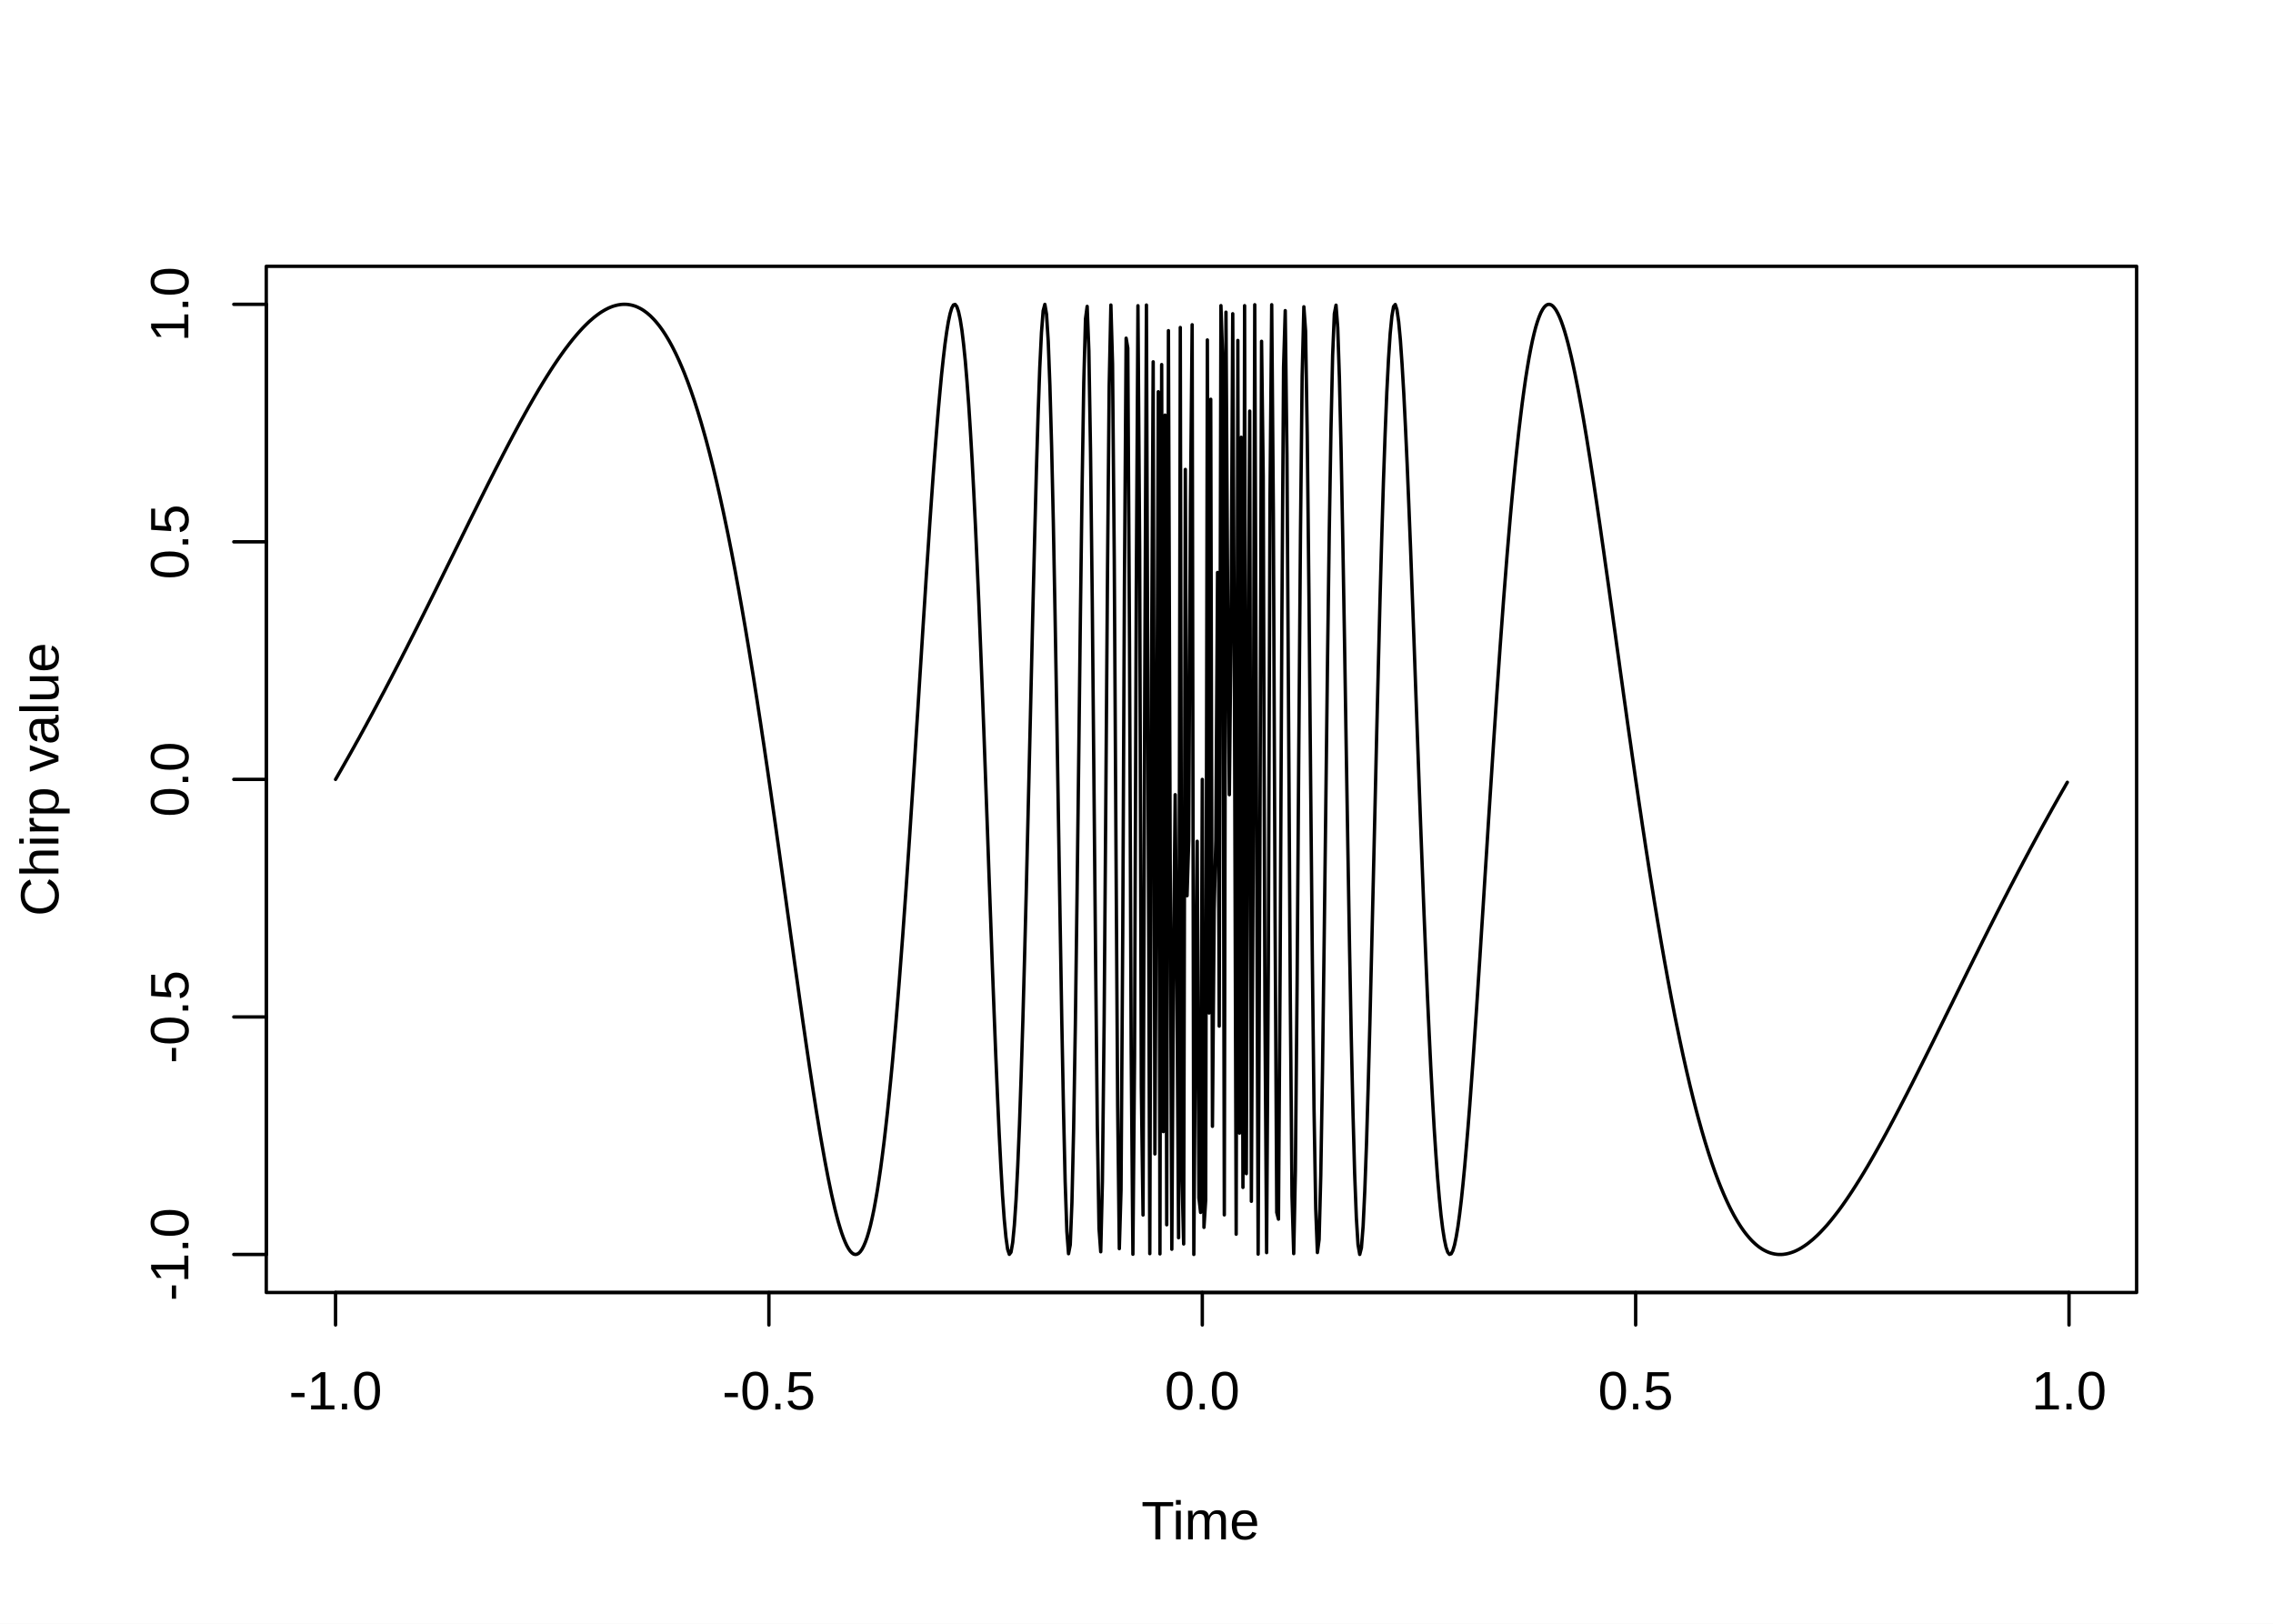
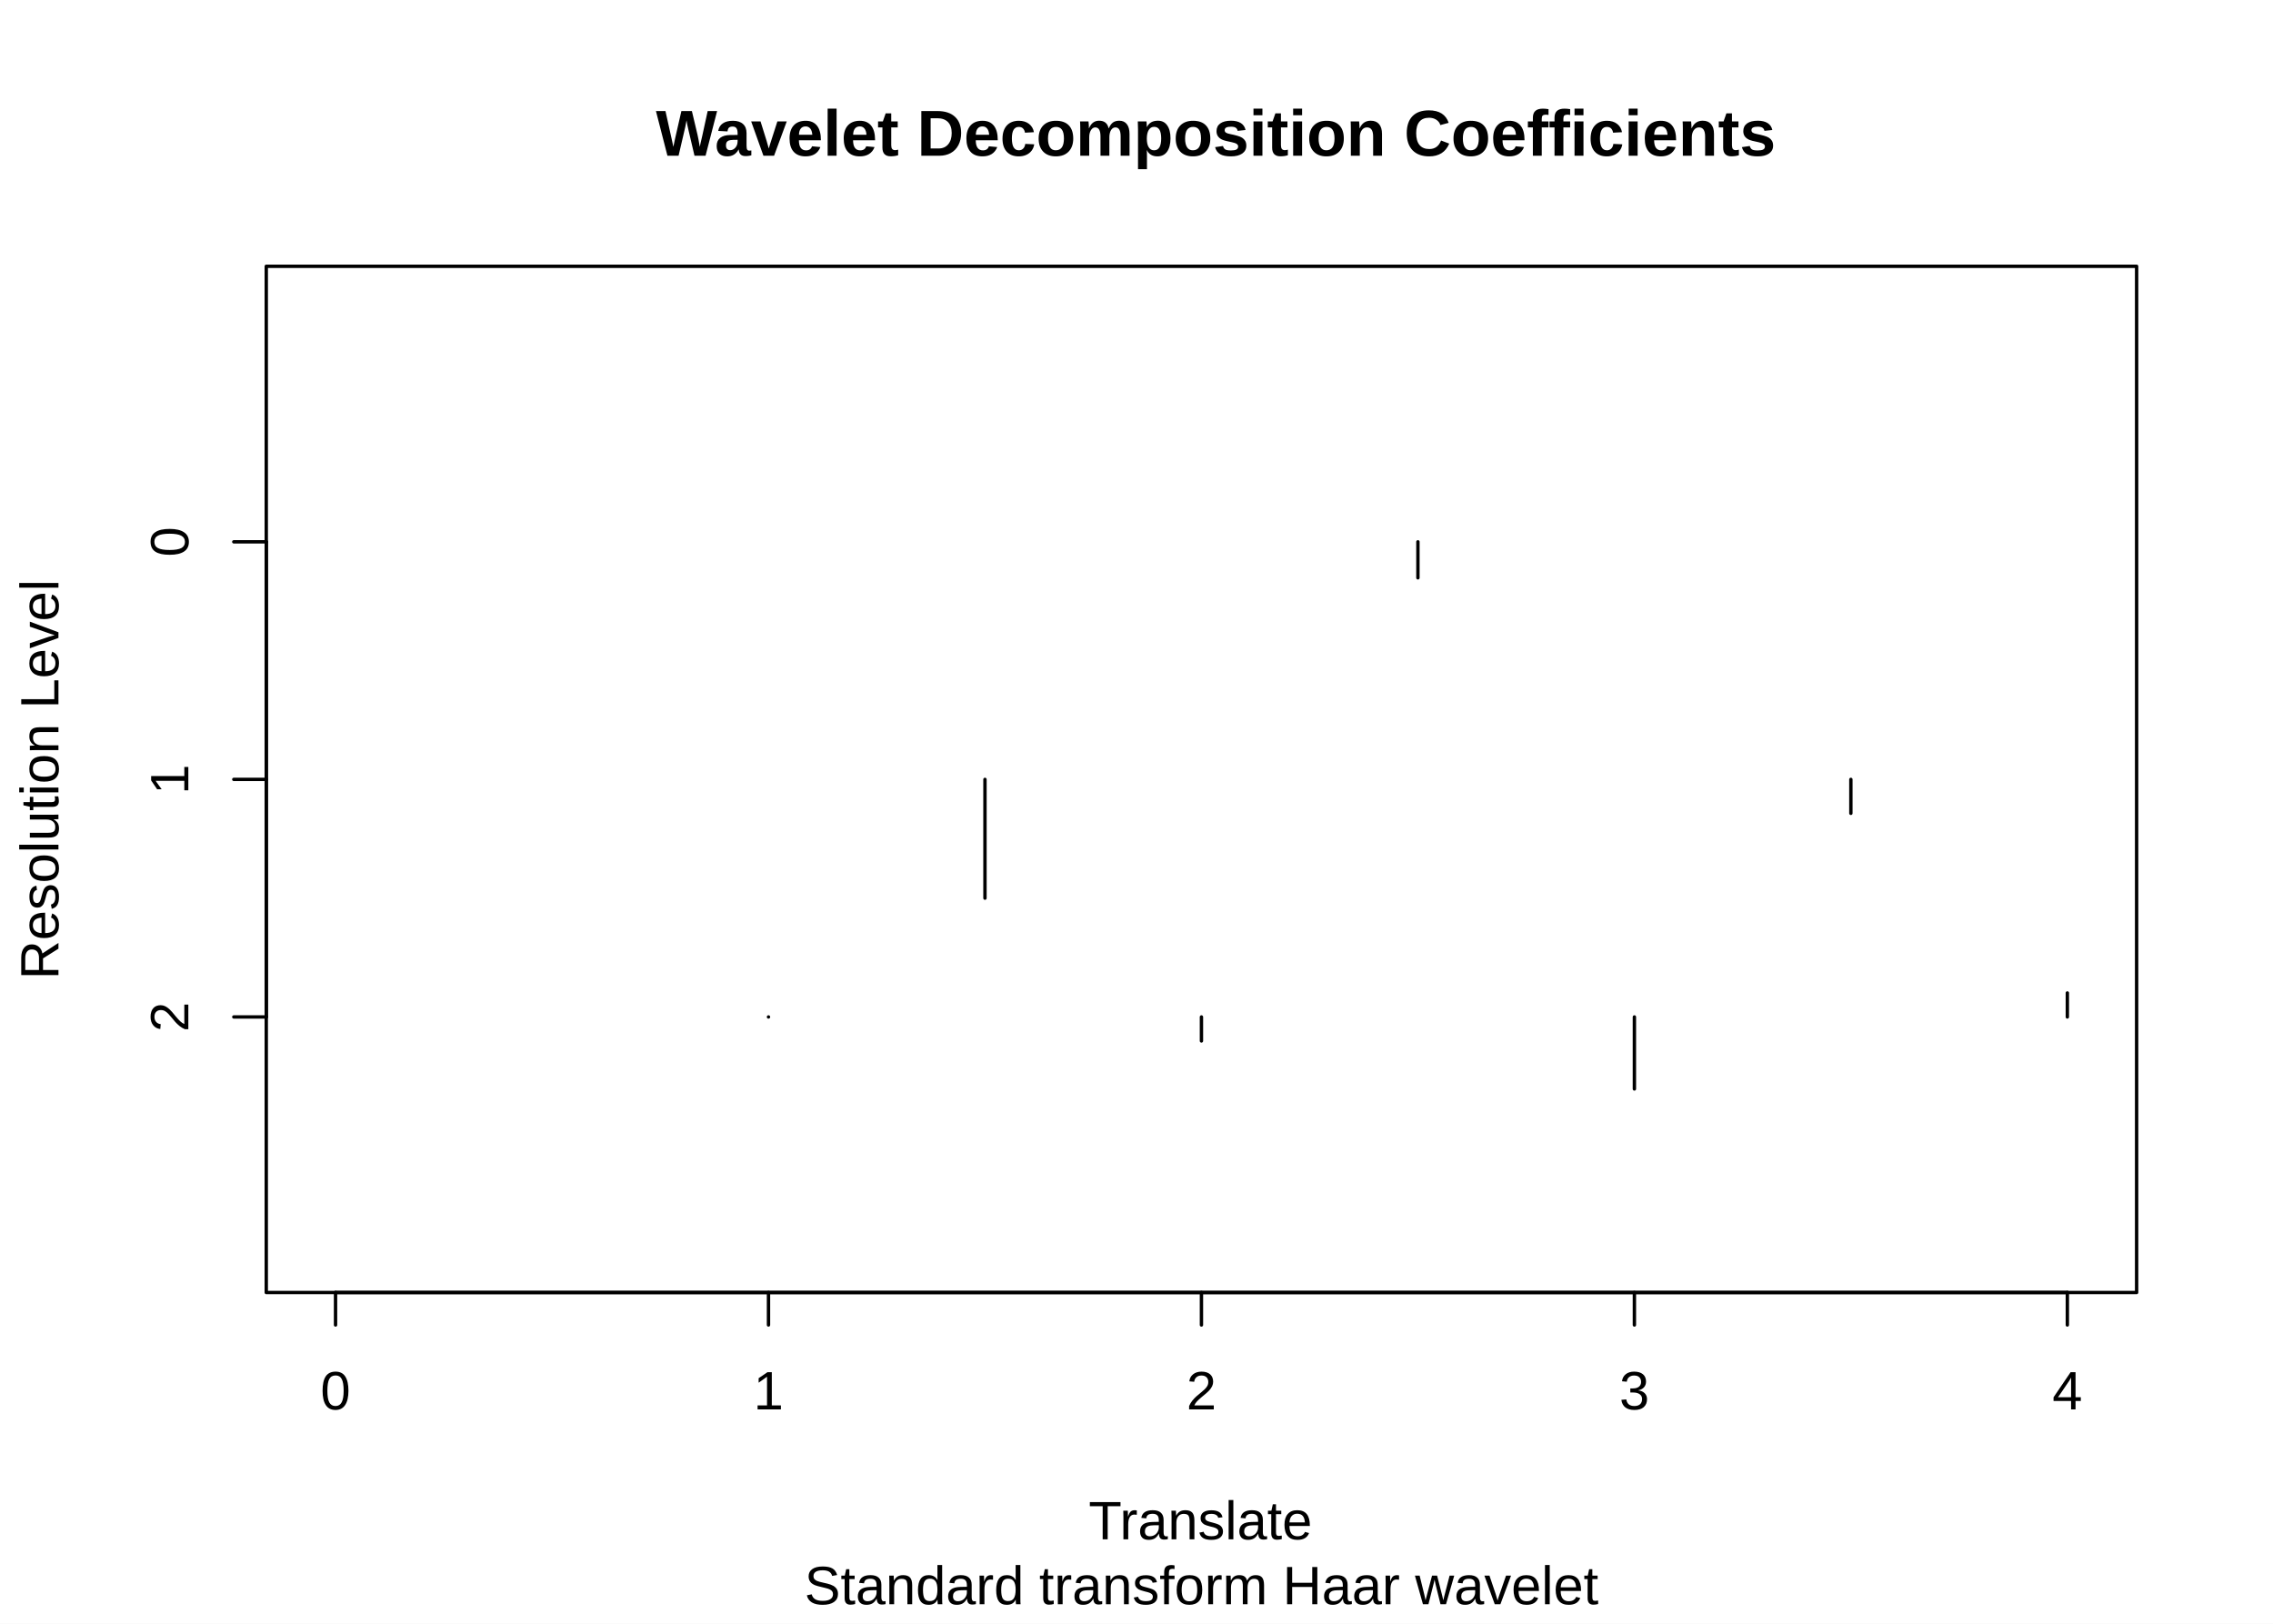
<svg xmlns="http://www.w3.org/2000/svg" viewBox="0 0 504.00 360.00">
  <defs>
    <style type="text/css">
    line, polyline, path, rect, circle {
      fill: none;
      stroke: #000000;
      stroke-linecap: round;
      stroke-linejoin: round;
      stroke-miterlimit: 10.00;
    }
  </style>
  </defs>
  <rect width="100%" height="100%" style="stroke: none; fill: #FFFFFF;" />
+   <polyline points="59.04,286.56 473.76,286.56 473.76,59.04 59.04,59.04 59.04,286.56 " style="stroke-width: 0.75;" />
+   <text x="145.43" y="34.53" style="font-size: 14.40px; font-weight: bold; font-family: Arial;" textLength="241.93px" lengthAdjust="spacingAndGlyphs">Wavelet Decomposition Coefficients</text>
+   <text x="178.36" y="355.68" style="font-size: 12.00px; font-family: Arial;" textLength="176.08px" lengthAdjust="spacingAndGlyphs">Standard transform Haar wavelet</text>
+   <text x="241.39" y="341.28" style="font-size: 12.00px; font-family: Arial;" textLength="50.02px" lengthAdjust="spacingAndGlyphs">Translate</text>
+   <text transform="translate(12.96,217.16) rotate(-90)" style="font-size: 12.00px; font-family: Arial;" textLength="88.72px" lengthAdjust="spacingAndGlyphs">Resolution Level</text>
+   <line x1="59.04" y1="225.47" x2="59.04" y2="120.13" style="stroke-width: 0.75;" />
+   <line x1="59.04" y1="225.47" x2="51.84" y2="225.47" style="stroke-width: 0.75;" />
+   <line x1="59.04" y1="172.80" x2="51.84" y2="172.80" style="stroke-width: 0.75;" />
+   <line x1="59.04" y1="120.13" x2="51.84" y2="120.13" style="stroke-width: 0.75;" />
+   <text transform="translate(41.76,228.80) rotate(-90)" style="font-size: 12.00px; font-family: Arial;" textLength="6.67px" lengthAdjust="spacingAndGlyphs">2</text>
+   <text transform="translate(41.76,176.14) rotate(-90)" style="font-size: 12.00px; font-family: Arial;" textLength="6.67px" lengthAdjust="spacingAndGlyphs">1</text>
+   <text transform="translate(41.76,123.47) rotate(-90)" style="font-size: 12.00px; font-family: Arial;" textLength="6.67px" lengthAdjust="spacingAndGlyphs">0</text>
+   <line x1="74.40" y1="286.56" x2="458.40" y2="286.56" style="stroke-width: 0.75;" />
+   <line x1="74.40" y1="286.56" x2="74.40" y2="293.76" style="stroke-width: 0.75;" />
+   <line x1="170.40" y1="286.56" x2="170.40" y2="293.76" style="stroke-width: 0.75;" />
+   <line x1="266.40" y1="286.56" x2="266.40" y2="293.76" style="stroke-width: 0.75;" />
+   <line x1="362.40" y1="286.56" x2="362.40" y2="293.76" style="stroke-width: 0.75;" />
+   <line x1="458.40" y1="286.56" x2="458.40" y2="293.76" style="stroke-width: 0.75;" />
+   <text x="71.06" y="312.48" style="font-size: 12.00px; font-family: Arial;" textLength="6.67px" lengthAdjust="spacingAndGlyphs">0</text>
+   <text x="167.06" y="312.48" style="font-size: 12.00px; font-family: Arial;" textLength="6.67px" lengthAdjust="spacingAndGlyphs">1</text>
+   <text x="263.06" y="312.48" style="font-size: 12.00px; font-family: Arial;" textLength="6.67px" lengthAdjust="spacingAndGlyphs">2</text>
+   <text x="359.06" y="312.48" style="font-size: 12.00px; font-family: Arial;" textLength="6.67px" lengthAdjust="spacingAndGlyphs">3</text>
+   <text x="455.06" y="312.48" style="font-size: 12.00px; font-family: Arial;" textLength="6.67px" lengthAdjust="spacingAndGlyphs">4</text>
  <defs>
    <clipPath id="cpNTkuMDR8NDczLjc2fDI4Ni41Nnw1OS4wNA==">
      <rect x="59.04" y="59.04" width="414.72" height="227.52" />
    </clipPath>
  </defs>
-   <polyline points="74.40,172.80 74.78,172.15 75.15,171.50 75.53,170.85 75.90,170.19 76.28,169.53 76.65,168.87 77.03,168.21 77.40,167.55 77.78,166.88 78.15,166.21 78.53,165.54 78.90,164.86 79.28,164.19 79.66,163.51 80.03,162.82 80.41,162.14 80.78,161.45 81.16,160.77 81.53,160.07 81.91,159.38 82.28,158.69 82.66,157.99 83.03,157.29 83.41,156.59 83.78,155.88 84.16,155.18 84.53,154.47 84.91,153.76 85.29,153.05 85.66,152.33 86.04,151.61 86.41,150.90 86.79,150.18 87.16,149.45 87.54,148.73 87.91,148.00 88.29,147.28 88.66,146.55 89.04,145.82 89.41,145.08 89.79,144.35 90.17,143.61 90.54,142.87 90.92,142.13 91.29,141.39 91.67,140.65 92.04,139.91 92.42,139.16 92.79,138.42 93.17,137.67 93.54,136.92 93.92,136.17 94.29,135.42 94.67,134.67 95.05,133.91 95.42,133.16 95.80,132.40 96.17,131.65 96.55,130.89 96.92,130.13 97.30,129.37 97.67,128.61 98.05,127.85 98.42,127.09 98.80,126.33 99.17,125.57 99.55,124.81 99.92,124.05 100.30,123.29 100.68,122.52 101.05,121.76 101.43,121.00 101.80,120.24 102.18,119.48 102.55,118.71 102.93,117.95 103.30,117.19 103.68,116.43 104.05,115.67 104.43,114.91 104.80,114.16 105.18,113.40 105.56,112.64 105.93,111.89 106.31,111.13 106.68,110.38 107.06,109.63 107.43,108.88 107.81,108.13 108.18,107.38 108.56,106.64 108.93,105.90 109.31,105.16 109.68,104.42 110.06,103.68 110.44,102.95 110.81,102.22 111.19,101.49 111.56,100.76 111.94,100.04 112.31,99.32 112.69,98.60 113.06,97.89 113.44,97.18 113.81,96.47 114.19,95.77 114.56,95.07 114.94,94.37 115.31,93.68 115.69,92.99 116.07,92.31 116.44,91.63 116.82,90.96 117.19,90.29 117.57,89.63 117.94,88.98 118.32,88.32 118.69,87.68 119.07,87.04 119.44,86.40 119.82,85.78 120.19,85.16 120.57,84.54 120.95,83.93 121.32,83.33 121.70,82.74 122.07,82.15 122.45,81.57 122.82,81.00 123.20,80.44 123.57,79.89 123.95,79.34 124.32,78.81 124.70,78.28 125.07,77.76 125.45,77.25 125.83,76.75 126.20,76.26 126.58,75.78 126.95,75.31 127.33,74.85 127.70,74.41 128.08,73.97 128.45,73.55 128.83,73.13 129.20,72.73 129.58,72.34 129.95,71.97 130.33,71.60 130.70,71.25 131.08,70.92 131.46,70.59 131.83,70.28 132.21,69.99 132.58,69.71 132.96,69.44 133.33,69.19 133.71,68.96 134.08,68.74 134.46,68.54 134.83,68.35 135.21,68.18 135.58,68.03 135.96,67.89 136.34,67.78 136.71,67.68 137.09,67.60 137.46,67.54 137.84,67.49 138.21,67.47 138.59,67.47 138.96,67.48 139.34,67.52 139.71,67.58 140.09,67.66 140.46,67.76 140.84,67.88 141.22,68.03 141.59,68.20 141.97,68.39 142.34,68.60 142.72,68.84 143.09,69.11 143.47,69.39 143.84,69.71 144.22,70.04 144.59,70.41 144.97,70.80 145.34,71.21 145.72,71.66 146.10,72.13 146.47,72.62 146.85,73.15 147.22,73.70 147.60,74.29 147.97,74.90 148.35,75.54 148.72,76.21 149.10,76.91 149.47,77.64 149.85,78.40 150.22,79.19 150.60,80.02 150.97,80.87 151.35,81.76 151.73,82.68 152.10,83.64 152.48,84.62 152.85,85.64 153.23,86.70 153.60,87.78 153.98,88.90 154.35,90.06 154.73,91.25 155.10,92.47 155.48,93.73 155.85,95.03 156.23,96.36 156.61,97.73 156.98,99.13 157.36,100.57 157.73,102.04 158.11,103.55 158.48,105.10 158.86,106.68 159.23,108.30 159.61,109.96 159.98,111.65 160.36,113.38 160.73,115.14 161.11,116.95 161.49,118.78 161.86,120.66 162.24,122.57 162.61,124.51 162.99,126.49 163.36,128.51 163.74,130.56 164.11,132.64 164.49,134.76 164.86,136.91 165.24,139.10 165.61,141.32 165.99,143.57 166.36,145.85 166.74,148.16 167.12,150.50 167.49,152.88 167.87,155.28 168.24,157.71 168.62,160.16 168.99,162.65 169.37,165.15 169.74,167.68 170.12,170.24 170.49,172.81 170.87,175.41 171.24,178.02 171.62,180.65 172.00,183.30 172.37,185.96 172.75,188.64 173.12,191.32 173.50,194.02 173.87,196.72 174.25,199.43 174.62,202.14 175.00,204.85 175.37,207.56 175.75,210.26 176.12,212.96 176.50,215.66 176.88,218.34 177.25,221.01 177.63,223.66 178.00,226.29 178.38,228.90 178.75,231.48 179.13,234.04 179.50,236.56 179.88,239.05 180.25,241.49 180.63,243.90 181.00,246.26 181.38,248.57 181.75,250.83 182.13,253.03 182.51,255.16 182.88,257.24 183.26,259.24 183.63,261.16 184.01,263.01 184.38,264.78 184.76,266.45 185.13,268.04 185.51,269.53 185.88,270.91 186.26,272.19 186.63,273.36 187.01,274.41 187.39,275.35 187.76,276.15 188.14,276.83 188.51,277.37 188.89,277.77 189.26,278.03 189.64,278.13 190.01,278.08 190.39,277.88 190.76,277.51 191.14,276.97 191.51,276.26 191.89,275.38 192.27,274.32 192.64,273.08 193.02,271.65 193.39,270.03 193.77,268.22 194.14,266.21 194.52,264.01 194.89,261.61 195.27,259.02 195.64,256.22 196.02,253.22 196.39,250.03 196.77,246.63 197.14,243.04 197.52,239.26 197.90,235.28 198.27,231.11 198.65,226.76 199.02,222.23 199.40,217.52 199.77,212.65 200.15,207.63 200.52,202.45 200.90,197.13 201.27,191.69 201.65,186.12 202.02,180.46 202.40,174.71 202.78,168.88 203.15,162.99 203.53,157.07 203.90,151.13 204.28,145.19 204.65,139.27 205.03,133.39 205.40,127.59 205.78,121.88 206.15,116.30 206.53,110.86 206.90,105.60 207.28,100.55 207.66,95.73 208.03,91.18 208.41,86.94 208.78,83.02 209.16,79.48 209.53,76.32 209.91,73.60 210.28,71.34 210.66,69.56 211.03,68.31 211.41,67.61 211.78,67.49 212.16,67.97 212.53,69.07 212.91,70.82 213.29,73.23 213.66,76.31 214.04,80.06 214.41,84.51 214.79,89.63 215.16,95.42 215.54,101.87 215.91,108.96 216.29,116.65 216.66,124.91 217.04,133.70 217.41,142.95 217.79,152.61 218.17,162.61 218.54,172.85 218.92,183.26 219.29,193.73 219.67,204.14 220.04,214.39 220.42,224.35 220.79,233.88 221.17,242.85 221.54,251.12 221.92,258.54 222.29,264.97 222.67,270.28 223.05,274.31 223.42,276.96 223.80,278.10 224.17,277.63 224.55,275.48 224.92,271.59 225.30,265.93 225.67,258.51 226.05,249.37 226.42,238.59 226.80,226.30 227.17,212.67 227.55,197.93 227.92,182.34 228.30,166.23 228.68,149.96 229.05,133.94 229.43,118.62 229.80,104.45 230.18,91.93 230.55,81.53 230.93,73.72 231.30,68.92 231.68,67.48 232.05,69.69 232.43,75.70 232.80,85.53 233.18,99.06 233.56,115.95 233.93,135.69 234.31,157.58 234.68,180.70 235.06,203.97 235.43,226.15 235.81,245.94 236.18,261.98 236.56,273.02 236.93,277.96 237.31,275.98 237.68,266.68 238.06,250.20 238.44,227.23 238.81,199.19 239.19,168.11 239.56,136.62 239.94,107.77 240.31,84.79 240.69,70.71 241.06,67.93 241.44,77.83 241.81,100.26 242.19,133.27 242.56,173.01 242.94,213.92 243.31,249.30 243.69,272.36 244.07,277.53 244.44,261.96 244.82,226.88 245.19,178.34 245.57,126.85 245.94,85.69 246.32,67.63 246.69,80.70 247.07,124.13 247.44,186.08 247.82,245.16 248.19,276.84 248.57,263.83 248.95,206.98 249.32,130.46 249.70,74.98 250.07,77.17 250.45,142.90 250.82,232.54 251.20,278.08 251.57,234.27 251.95,130.99 252.32,67.78 252.70,121.98 253.07,241.02 253.45,269.38 253.83,152.71 254.20,67.63 254.58,173.65 254.95,277.95 255.33,149.96 255.70,80.22 256.08,255.84 256.45,183.85 256.83,86.85 257.20,278.00 257.58,80.83 257.95,250.89 258.33,92.03 258.70,271.55 259.08,73.31 259.46,187.76 259.83,276.97 260.21,213.64 260.58,176.19 260.96,219.14 261.33,274.42 261.71,72.61 262.08,260.86 262.46,275.80 262.83,104.08 263.21,198.59 263.58,186.33 263.96,111.85 264.34,72.00 264.71,278.12 265.09,224.72 265.46,186.52 265.84,265.57 266.21,268.81 266.59,172.80 266.96,272.12 267.34,266.09 267.71,75.37 268.09,224.59 268.46,88.52 268.84,249.72 269.22,202.00 269.59,186.31 269.97,126.92 270.34,227.50 270.72,67.76 271.09,78.72 271.47,269.35 271.84,69.21 272.22,133.51 272.59,176.19 272.97,137.56 273.34,69.56 273.72,153.10 274.10,273.63 274.47,75.48 274.85,251.22 275.22,96.95 275.60,263.26 275.97,67.77 276.35,260.21 276.72,159.39 277.10,91.14 277.47,266.34 277.85,193.76 278.22,67.56 278.60,173.65 278.97,278.05 279.35,191.42 279.73,75.67 280.10,105.61 280.48,224.72 280.85,277.72 281.23,213.56 281.60,110.45 281.98,67.56 282.35,113.87 282.73,203.60 283.10,268.80 283.48,270.30 283.85,214.39 284.23,137.88 284.61,81.39 284.98,68.87 285.36,100.95 285.73,160.19 286.11,222.04 286.48,265.19 286.86,277.94 287.23,259.59 287.61,218.25 287.98,166.73 288.36,118.27 288.73,83.37 289.11,68.02 289.49,73.39 289.86,96.61 290.24,132.09 290.61,173.01 290.99,212.71 291.36,245.63 291.74,267.94 292.11,277.70 292.49,274.80 292.86,260.61 293.24,237.56 293.61,208.67 293.99,177.17 294.36,146.10 294.74,118.10 295.12,95.20 295.49,78.78 295.87,69.57 296.24,67.66 296.62,72.66 296.99,83.76 297.37,99.85 297.74,119.67 298.12,141.87 298.49,165.14 298.87,188.25 299.24,210.12 299.62,229.84 300.00,246.70 300.37,260.19 300.75,269.98 301.12,275.95 301.50,278.12 301.87,276.65 302.25,271.82 302.62,263.98 303.00,253.55 303.37,241.01 303.75,226.83 304.12,211.50 304.50,195.47 304.88,179.20 305.25,163.09 305.63,147.51 306.00,132.78 306.38,119.17 306.75,106.89 307.13,96.13 307.50,87.01 307.88,79.61 308.25,73.96 308.63,70.09 309.00,67.96 309.38,67.51 309.75,68.66 310.13,71.32 310.51,75.37 310.88,80.69 311.26,87.13 311.63,94.56 312.01,102.84 312.38,111.81 312.76,121.35 313.13,131.31 313.51,141.56 313.88,151.98 314.26,162.45 314.63,172.85 315.01,183.10 315.39,193.09 315.76,202.74 316.14,212.00 316.51,220.78 316.89,229.03 317.26,236.72 317.64,243.80 318.01,250.24 318.39,256.03 318.76,261.14 319.14,265.58 319.51,269.33 319.89,272.40 320.27,274.80 320.64,276.54 321.02,277.64 321.39,278.11 321.77,277.98 322.14,277.28 322.52,276.02 322.89,274.24 323.27,271.98 323.64,269.25 324.02,266.09 324.39,262.54 324.77,258.62 325.14,254.37 325.52,249.82 325.90,245.00 326.27,239.95 326.65,234.69 327.02,229.25 327.40,223.66 327.77,217.95 328.15,212.15 328.52,206.27 328.90,200.35 329.27,194.41 329.65,188.47 330.02,182.55 330.40,176.66 330.78,170.84 331.15,165.08 331.53,159.42 331.90,153.86 332.28,148.41 332.65,143.10 333.03,137.92 333.40,132.89 333.78,128.03 334.15,123.32 334.53,118.80 334.90,114.45 335.28,110.28 335.66,106.30 336.03,102.52 336.41,98.93 336.78,95.54 337.16,92.35 337.53,89.35 337.91,86.56 338.28,83.96 338.66,81.57 339.03,79.37 339.41,77.36 339.78,75.56 340.16,73.94 340.53,72.51 340.91,71.27 341.29,70.21 341.66,69.33 342.04,68.62 342.41,68.09 342.79,67.72 343.16,67.51 343.54,67.47 343.91,67.58 344.29,67.83 344.66,68.24 345.04,68.78 345.41,69.46 345.79,70.26 346.17,71.20 346.54,72.25 346.92,73.42 347.29,74.70 347.67,76.09 348.04,77.58 348.42,79.16 348.79,80.84 349.17,82.61 349.54,84.46 349.92,86.38 350.29,88.38 350.67,90.46 351.05,92.59 351.42,94.79 351.80,97.05 352.17,99.36 352.55,101.72 352.92,104.13 353.30,106.58 353.67,109.07 354.05,111.59 354.42,114.15 354.80,116.73 355.17,119.34 355.55,121.97 355.92,124.62 356.30,127.29 356.68,129.97 357.05,132.66 357.43,135.36 357.80,138.07 358.18,140.78 358.55,143.49 358.93,146.20 359.30,148.91 359.68,151.61 360.05,154.30 360.43,156.99 360.80,159.66 361.18,162.33 361.56,164.97 361.93,167.60 362.31,170.22 362.68,172.81 363.06,175.39 363.43,177.94 363.81,180.47 364.18,182.98 364.56,185.46 364.93,187.92 365.31,190.35 365.68,192.75 366.06,195.12 366.44,197.46 366.81,199.77 367.19,202.06 367.56,204.31 367.94,206.52 368.31,208.71 368.69,210.86 369.06,212.98 369.44,215.06 369.81,217.11 370.19,219.13 370.56,221.11 370.94,223.05 371.31,224.96 371.69,226.84 372.07,228.67 372.44,230.47 372.82,232.24 373.19,233.97 373.57,235.66 373.94,237.31 374.32,238.93 374.69,240.52 375.07,242.06 375.44,243.57 375.82,245.05 376.19,246.48 376.57,247.89 376.95,249.25 377.32,250.58 377.70,251.88 378.07,253.14 378.45,254.36 378.82,255.55 379.20,256.71 379.57,257.83 379.95,258.92 380.32,259.97 380.70,260.99 381.07,261.97 381.45,262.93 381.83,263.85 382.20,264.73 382.58,265.59 382.95,266.41 383.33,267.21 383.70,267.97 384.08,268.70 384.45,269.40 384.83,270.07 385.20,270.71 385.58,271.32 385.95,271.90 386.33,272.46 386.70,272.98 387.08,273.48 387.46,273.95 387.83,274.39 388.21,274.81 388.58,275.20 388.96,275.56 389.33,275.90 389.71,276.21 390.08,276.50 390.46,276.76 390.83,277.00 391.21,277.21 391.58,277.40 391.96,277.57 392.34,277.72 392.71,277.84 393.09,277.94 393.46,278.02 393.84,278.08 394.21,278.12 394.59,278.13 394.96,278.13 395.34,278.11 395.71,278.06 396.09,278.00 396.46,277.92 396.84,277.82 397.22,277.70 397.59,277.57 397.97,277.42 398.34,277.25 398.72,277.06 399.09,276.86 399.47,276.64 399.84,276.40 400.22,276.15 400.59,275.89 400.97,275.61 401.34,275.31 401.72,275.00 402.10,274.68 402.47,274.34 402.85,273.99 403.22,273.63 403.60,273.25 403.97,272.86 404.35,272.46 404.72,272.05 405.10,271.63 405.47,271.19 405.85,270.74 406.22,270.28 406.60,269.81 406.97,269.33 407.35,268.84 407.73,268.35 408.10,267.84 408.48,267.32 408.85,266.79 409.23,266.25 409.60,265.71 409.98,265.15 410.35,264.59 410.73,264.02 411.10,263.44 411.48,262.85 411.85,262.26 412.23,261.66 412.61,261.05 412.98,260.44 413.36,259.82 413.73,259.19 414.11,258.56 414.48,257.92 414.86,257.27 415.23,256.62 415.61,255.96 415.98,255.30 416.36,254.63 416.73,253.96 417.11,253.28 417.49,252.60 417.86,251.91 418.24,251.22 418.61,250.53 418.99,249.83 419.36,249.12 419.74,248.42 420.11,247.71 420.49,246.99 420.86,246.28 421.24,245.56 421.61,244.83 421.99,244.11 422.36,243.38 422.74,242.65 423.12,241.91 423.49,241.18 423.87,240.44 424.24,239.70 424.62,238.95 424.99,238.21 425.37,237.46 425.74,236.71 426.12,235.96 426.49,235.21 426.87,234.46 427.24,233.71 427.62,232.95 428.00,232.19 428.37,231.44 428.75,230.68 429.12,229.92 429.50,229.16 429.87,228.40 430.25,227.64 430.62,226.88 431.00,226.12 431.37,225.35 431.75,224.59 432.12,223.83 432.50,223.07 432.88,222.31 433.25,221.54 433.63,220.78 434.00,220.02 434.38,219.26 434.75,218.50 435.13,217.74 435.50,216.98 435.88,216.22 436.25,215.46 436.63,214.70 437.00,213.95 437.38,213.19 437.75,212.43 438.13,211.68 438.51,210.93 438.88,210.17 439.26,209.42 439.63,208.67 440.01,207.92 440.38,207.18 440.76,206.43 441.13,205.68 441.51,204.94 441.88,204.20 442.26,203.46 442.63,202.72 443.01,201.98 443.39,201.24 443.76,200.51 444.14,199.78 444.51,199.05 444.89,198.32 445.26,197.59 445.64,196.86 446.01,196.14 446.39,195.42 446.76,194.70 447.14,193.98 447.51,193.26 447.89,192.55 448.27,191.84 448.64,191.12 449.02,190.42 449.39,189.71 449.77,189.01 450.14,188.30 450.52,187.60 450.89,186.91 451.27,186.21 451.64,185.52 452.02,184.83 452.39,184.14 452.77,183.45 453.14,182.77 453.52,182.09 453.90,181.41 454.27,180.73 454.65,180.06 455.02,179.38 455.40,178.71 455.77,178.05 456.15,177.38 456.52,176.72 456.90,176.06 457.27,175.40 457.65,174.75 458.02,174.09 458.40,173.44 " style="stroke-width: 0.75;" clip-path="url(#cpNTkuMDR8NDczLjc2fDI4Ni41Nnw1OS4wNA==)" />
-   <defs>
-     <clipPath id="cpMHw1MDR8MzYwfDA=">
-       <rect x="0.00" y="0.00" width="504.00" height="360.00" />
-     </clipPath>
-   </defs>
-   <line x1="74.40" y1="286.56" x2="458.77" y2="286.56" style="stroke-width: 0.75;" clip-path="url(#cpMHw1MDR8MzYwfDA=)" />
-   <line x1="74.40" y1="286.56" x2="74.40" y2="293.76" style="stroke-width: 0.75;" clip-path="url(#cpMHw1MDR8MzYwfDA=)" />
-   <line x1="170.49" y1="286.56" x2="170.49" y2="293.76" style="stroke-width: 0.75;" clip-path="url(#cpMHw1MDR8MzYwfDA=)" />
-   <line x1="266.59" y1="286.56" x2="266.59" y2="293.76" style="stroke-width: 0.75;" clip-path="url(#cpMHw1MDR8MzYwfDA=)" />
-   <line x1="362.68" y1="286.56" x2="362.68" y2="293.76" style="stroke-width: 0.75;" clip-path="url(#cpMHw1MDR8MzYwfDA=)" />
-   <line x1="458.77" y1="286.56" x2="458.77" y2="293.76" style="stroke-width: 0.75;" clip-path="url(#cpMHw1MDR8MzYwfDA=)" />
-   <g clip-path="url(#cpMHw1MDR8MzYwfDA=)">
-     <text x="64.06" y="312.48" style="font-size: 12.00px; font-family: Arial;" textLength="20.68px" lengthAdjust="spacingAndGlyphs">-1.0</text>
-   </g>
-   <g clip-path="url(#cpMHw1MDR8MzYwfDA=)">
-     <text x="160.15" y="312.48" style="font-size: 12.00px; font-family: Arial;" textLength="20.68px" lengthAdjust="spacingAndGlyphs">-0.5</text>
-   </g>
-   <g clip-path="url(#cpMHw1MDR8MzYwfDA=)">
-     <text x="258.24" y="312.48" style="font-size: 12.00px; font-family: Arial;" textLength="16.68px" lengthAdjust="spacingAndGlyphs">0.0</text>
-   </g>
-   <g clip-path="url(#cpMHw1MDR8MzYwfDA=)">
-     <text x="354.34" y="312.48" style="font-size: 12.00px; font-family: Arial;" textLength="16.68px" lengthAdjust="spacingAndGlyphs">0.5</text>
-   </g>
-   <g clip-path="url(#cpMHw1MDR8MzYwfDA=)">
-     <text x="450.43" y="312.48" style="font-size: 12.00px; font-family: Arial;" textLength="16.68px" lengthAdjust="spacingAndGlyphs">1.0</text>
-   </g>
-   <line x1="59.04" y1="278.13" x2="59.04" y2="67.47" style="stroke-width: 0.75;" clip-path="url(#cpMHw1MDR8MzYwfDA=)" />
-   <line x1="59.04" y1="278.13" x2="51.84" y2="278.13" style="stroke-width: 0.75;" clip-path="url(#cpMHw1MDR8MzYwfDA=)" />
-   <line x1="59.04" y1="225.47" x2="51.84" y2="225.47" style="stroke-width: 0.75;" clip-path="url(#cpMHw1MDR8MzYwfDA=)" />
-   <line x1="59.04" y1="172.80" x2="51.84" y2="172.80" style="stroke-width: 0.75;" clip-path="url(#cpMHw1MDR8MzYwfDA=)" />
-   <line x1="59.04" y1="120.13" x2="51.84" y2="120.13" style="stroke-width: 0.75;" clip-path="url(#cpMHw1MDR8MzYwfDA=)" />
-   <line x1="59.04" y1="67.47" x2="51.84" y2="67.47" style="stroke-width: 0.75;" clip-path="url(#cpMHw1MDR8MzYwfDA=)" />
-   <g clip-path="url(#cpMHw1MDR8MzYwfDA=)">
-     <text transform="translate(41.76,288.47) rotate(-90)" style="font-size: 12.00px; font-family: Arial;" textLength="20.68px" lengthAdjust="spacingAndGlyphs">-1.0</text>
-   </g>
-   <g clip-path="url(#cpMHw1MDR8MzYwfDA=)">
-     <text transform="translate(41.76,235.81) rotate(-90)" style="font-size: 12.00px; font-family: Arial;" textLength="20.68px" lengthAdjust="spacingAndGlyphs">-0.5</text>
-   </g>
-   <g clip-path="url(#cpMHw1MDR8MzYwfDA=)">
-     <text transform="translate(41.76,181.14) rotate(-90)" style="font-size: 12.00px; font-family: Arial;" textLength="16.68px" lengthAdjust="spacingAndGlyphs">0.0</text>
-   </g>
-   <g clip-path="url(#cpMHw1MDR8MzYwfDA=)">
-     <text transform="translate(41.76,128.47) rotate(-90)" style="font-size: 12.00px; font-family: Arial;" textLength="16.68px" lengthAdjust="spacingAndGlyphs">0.5</text>
-   </g>
-   <g clip-path="url(#cpMHw1MDR8MzYwfDA=)">
-     <text transform="translate(41.76,75.81) rotate(-90)" style="font-size: 12.00px; font-family: Arial;" textLength="16.68px" lengthAdjust="spacingAndGlyphs">1.0</text>
-   </g>
-   <polyline points="59.04,286.56 473.76,286.56 473.76,59.04 59.04,59.04 59.04,286.56 " style="stroke-width: 0.75;" clip-path="url(#cpMHw1MDR8MzYwfDA=)" />
-   <g clip-path="url(#cpMHw1MDR8MzYwfDA=)">
-     <text x="253.07" y="341.28" style="font-size: 12.00px; font-family: Arial;" textLength="26.67px" lengthAdjust="spacingAndGlyphs">Time</text>
-   </g>
-   <g clip-path="url(#cpMHw1MDR8MzYwfDA=)">
-     <text transform="translate(12.96,203.15) rotate(-90)" style="font-size: 12.00px; font-family: Arial;" textLength="60.70px" lengthAdjust="spacingAndGlyphs">Chirp value</text>
-   </g>
+   <line x1="170.40" y1="225.47" x2="170.40" y2="225.47" style="stroke-width: 0.75;" clip-path="url(#cpNTkuMDR8NDczLjc2fDI4Ni41Nnw1OS4wNA==)" />
+   <line x1="266.40" y1="225.47" x2="266.40" y2="230.79" style="stroke-width: 0.75;" clip-path="url(#cpNTkuMDR8NDczLjc2fDI4Ni41Nnw1OS4wNA==)" />
+   <line x1="362.40" y1="225.47" x2="362.40" y2="241.43" style="stroke-width: 0.75;" clip-path="url(#cpNTkuMDR8NDczLjc2fDI4Ni41Nnw1OS4wNA==)" />
+   <line x1="458.40" y1="225.47" x2="458.40" y2="220.15" style="stroke-width: 0.75;" clip-path="url(#cpNTkuMDR8NDczLjc2fDI4Ni41Nnw1OS4wNA==)" />
+   <line x1="218.40" y1="172.80" x2="218.40" y2="199.13" style="stroke-width: 0.75;" clip-path="url(#cpNTkuMDR8NDczLjc2fDI4Ni41Nnw1OS4wNA==)" />
+   <line x1="410.40" y1="172.80" x2="410.40" y2="180.32" style="stroke-width: 0.75;" clip-path="url(#cpNTkuMDR8NDczLjc2fDI4Ni41Nnw1OS4wNA==)" />
+   <line x1="314.40" y1="120.13" x2="314.40" y2="128.11" style="stroke-width: 0.75;" clip-path="url(#cpNTkuMDR8NDczLjc2fDI4Ni41Nnw1OS4wNA==)" />
</svg>
